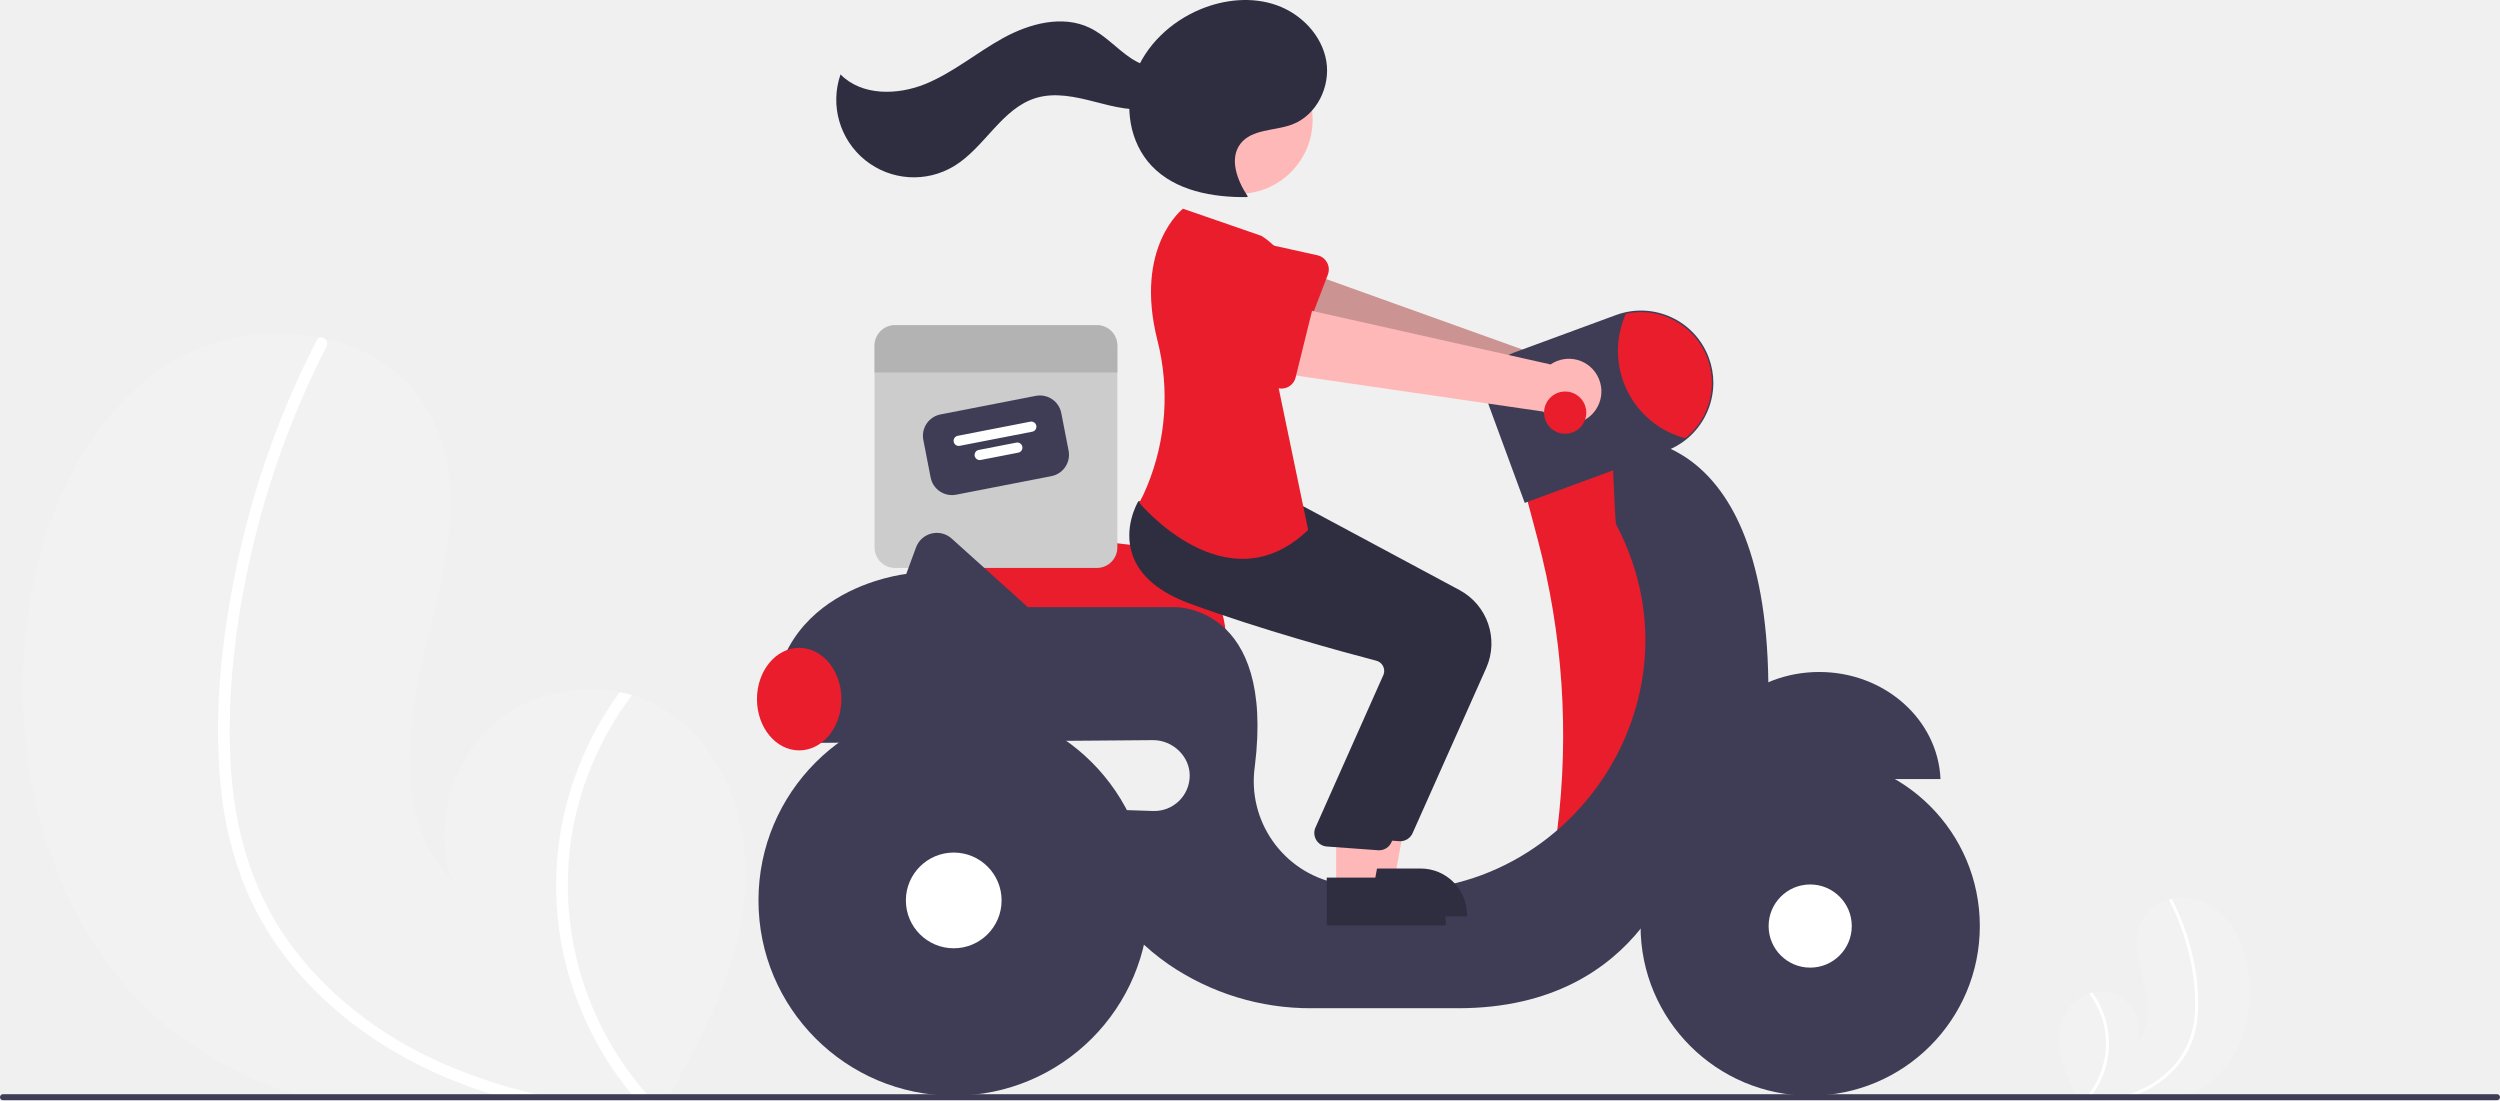
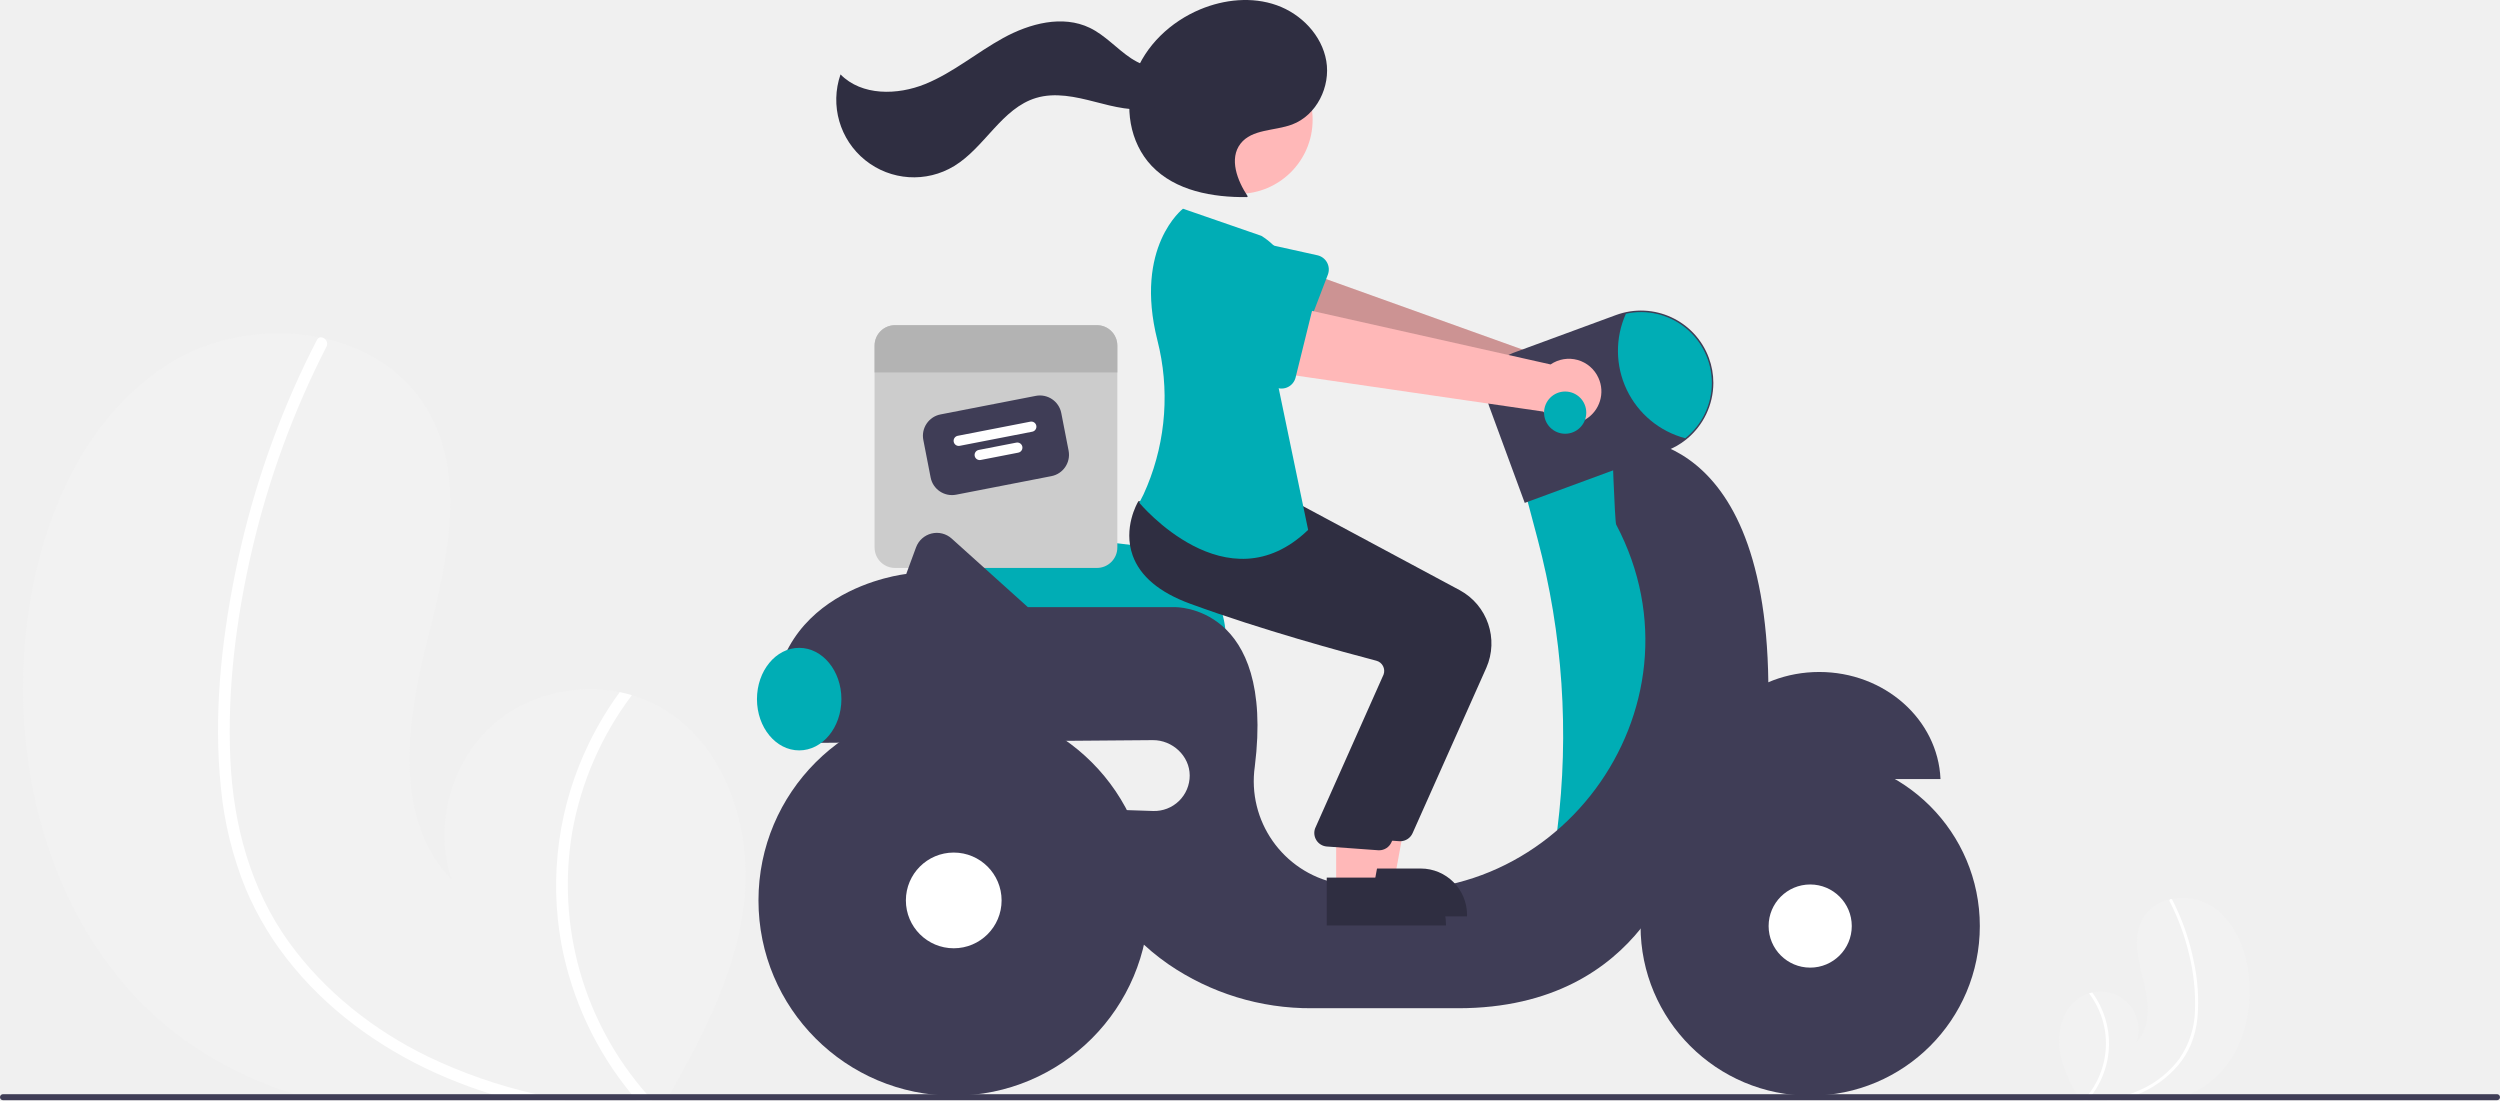
<svg xmlns="http://www.w3.org/2000/svg" id="b9b3c72a-3b99-4e28-aee4-7b73d40b397f" data-name="Layer 1" width="829" height="364.829" viewBox="0 0 829 364.829">
  <path d="M432.13,567.974c-2.85,22.33-13.33,42.76-24.51,62.44-.37.67-.75,1.33-1.14,2H290.28c-2.35-.61-4.67-1.28-6.98-2a127.027,127.027,0,0,1-36.69-18.05c-42.75-30.8-59.2-89-51.77-141.15,4.62-32.4,18.84-65.48,46.53-82.93,14.62-9.23,33.4-12.23,50.23-8.8.44.08.88.18,1.33.27,14.48,3.26,27.38,11.36,34.72,24.41,13.2,23.45,5.34,52.5-1.15,78.6-6.47,26.1-9.98,57.34,8.8,76.59-6.2-18.25-.08-40.02,14.73-52.36,11.19-9.31,26.77-12.8,40.98-9.91,1.36.29,2.7.62,4.02,1.02a44.598,44.598,0,0,1,9.17,3.84C426.35,514.315,435.32,542.805,432.13,567.974Z" transform="translate(-185.5 -267.5855)" fill="#f2f2f2" />
  <path d="M363.23,630.414c3.22.75,6.45,1.41,9.7,2H355.36c-2.3-.62-4.59-1.28-6.86-2q-7.485-2.34-14.74-5.37c-19.4-8.14-37.27-20.36-50.79-36.62a103.371,103.371,0,0,1-16.02-26.17,118.856,118.856,0,0,1-8.2-33.49c-2.45-23.6.05-47.85,4.72-71.03a296.451,296.451,0,0,1,23.16-69.47q1.905-3.975,3.94-7.9a1.542,1.542,0,0,1,1.03-.88,1.777,1.777,0,0,1,1.33.27,2.106,2.106,0,0,1,.83,2.78,293.039,293.039,0,0,0-24.58,66.96c-5.32,22.67-8.34,46.39-7.31,69.7.98,21.78,6.67,43.2,19.58,61.01,11.79,16.26,28.07,29.08,46.08,37.81A169.131,169.131,0,0,0,363.23,630.414Z" transform="translate(-185.5 -267.5855)" fill="#fff" />
  <path d="M401.79,632.414h-5.18c-.58-.66-1.14-1.33-1.69-2a110.411,110.411,0,0,1-23.24-49.66,107.734,107.734,0,0,1,9.29-67.05,110.241,110.241,0,0,1,10.04-16.62c1.36.29,2.7.62,4.02,1.02a106.056,106.056,0,0,0-19.77,45.34A105.095,105.095,0,0,0,400,630.414C400.58,631.084,401.18,631.755,401.79,632.414Z" transform="translate(-185.5 -267.5855)" fill="#fff" />
  <path d="M868.429,615.408c.752,5.893,3.518,11.285,6.469,16.479.098.177.198.351.301.528h30.667c.62-.161,1.232-.338,1.842-.528a33.525,33.525,0,0,0,9.683-4.764c11.283-8.129,15.624-23.489,13.663-37.252-1.219-8.551-4.972-17.281-12.28-21.887a18.437,18.437,0,0,0-13.257-2.322c-.116.021-.232.048-.351.071a13.68,13.68,0,0,0-9.163,6.442c-3.484,6.189-1.409,13.856.303,20.744,1.708,6.888,2.634,15.133-2.322,20.214a12.644,12.644,0,0,0-14.703-16.434c-.359.077-.713.164-1.061.269a11.771,11.771,0,0,0-2.42,1.013C869.955,601.246,867.587,608.765,868.429,615.408Z" transform="translate(-185.5 -267.5855)" fill="#f2f2f2" />
  <path d="M886.613,631.887c-.85.198-1.702.372-2.56.528h4.637c.607-.164,1.211-.338,1.81-.528q1.976-.618,3.89-1.417a34.9,34.9,0,0,0,13.404-9.665,27.282,27.282,0,0,0,4.228-6.907,31.368,31.368,0,0,0,2.164-8.839,62.858,62.858,0,0,0-1.246-18.746,78.238,78.238,0,0,0-6.112-18.334q-.503-1.049-1.04-2.085a.407.407,0,0,0-.272-.232.469.469,0,0,0-.351.071.556.556,0,0,0-.219.734,77.338,77.338,0,0,1,6.487,17.672,68.022,68.022,0,0,1,1.929,18.395,29.351,29.351,0,0,1-5.168,16.102,32.486,32.486,0,0,1-12.161,9.979A44.637,44.637,0,0,1,886.613,631.887Z" transform="translate(-185.5 -267.5855)" fill="#fff" />
  <path d="M876.437,632.415h1.367c.153-.174.301-.351.446-.528a29.14,29.14,0,0,0,6.134-13.106,28.433,28.433,0,0,0-2.452-17.696,29.095,29.095,0,0,0-2.65-4.386c-.359.077-.713.164-1.061.269a27.99,27.99,0,0,1,5.218,11.966,27.737,27.737,0,0,1-6.529,22.953C876.756,632.064,876.598,632.24,876.437,632.415Z" transform="translate(-185.5 -267.5855)" fill="#fff" />
-   <path d="M592.01,480.094h-95.981L495.011,450.583a8.86,8.86,0,0,1,9.931-9.099l55.854,6.839h.007a31.291,31.291,0,0,1,31.206,31.27Z" transform="translate(-185.5 -267.5855)" fill="#ea1d2c" />
+   <path d="M592.01,480.094h-95.981L495.011,450.583a8.86,8.86,0,0,1,9.931-9.099l55.854,6.839h.007a31.291,31.291,0,0,1,31.206,31.27Z" transform="translate(-185.5 -267.5855)" fill="#00ADB5" />
  <path d="M549.231,375.414H482.289a6.777,6.777,0,0,0-6.779,6.779v66.942a6.777,6.777,0,0,0,6.779,6.779h66.942a6.777,6.777,0,0,0,6.779-6.779V382.193A6.777,6.777,0,0,0,549.231,375.414Z" transform="translate(-185.5 -267.5855)" fill="#ccc" />
  <path d="M534.154,425.471l-31.606,6.155a7.211,7.211,0,0,1-8.447-5.693L491.672,413.457a7.211,7.211,0,0,1,5.693-8.447l31.606-6.155a7.211,7.211,0,0,1,8.447,5.693l2.43,12.476A7.211,7.211,0,0,1,534.154,425.471Z" transform="translate(-185.5 -267.5855)" fill="#3f3d56" />
  <path d="M527.831,410.732l-24.121,4.697a1.695,1.695,0,0,1-.648-3.327l24.121-4.697a1.695,1.695,0,0,1,.648,3.327Z" transform="translate(-185.5 -267.5855)" fill="#fff" />
  <path d="M523.143,417.688l-12.476,2.43a1.695,1.695,0,0,1-.648-3.327l12.476-2.43a1.695,1.695,0,1,1,.648,3.327Z" transform="translate(-185.5 -267.5855)" fill="#fff" />
  <path d="M556.01,382.193v8.897h-80.5v-8.897a6.777,6.777,0,0,1,6.779-6.779h66.942A6.777,6.777,0,0,1,556.01,382.193Z" transform="translate(-185.5 -267.5855)" fill="#b3b3b3" />
  <path d="M716.761,393.877a10.743,10.743,0,0,0-15.193-6.365l-92.097-33.043-4.056,23.007,91.803,25.245a10.801,10.801,0,0,0,19.543-8.845Z" transform="translate(-185.5 -267.5855)" fill="#ffb8b8" />
  <path d="M716.761,393.877a10.743,10.743,0,0,0-15.193-6.365l-92.097-33.043-4.056,23.007,91.803,25.245a10.801,10.801,0,0,0,19.543-8.845Z" transform="translate(-185.5 -267.5855)" opacity="0.2" />
-   <path d="M625.817,358.662l-8.697,22.72a4.817,4.817,0,0,1-6.861,2.476l-21.136-11.896a13.377,13.377,0,0,1,9.637-24.959l23.602,5.235a4.817,4.817,0,0,1,3.454,6.424Z" transform="translate(-185.5 -267.5855)" fill="#ea1d2c" />
-   <path d="M724.01,414.914l-33,15,4.333,16.311a253.735,253.735,0,0,1,6.54,96.65v0l24.128,5.039,20-51-7-58Z" transform="translate(-185.5 -267.5855)" fill="#ea1d2c" />
+   <path d="M625.817,358.662l-8.697,22.72a4.817,4.817,0,0,1-6.861,2.476l-21.136-11.896a13.377,13.377,0,0,1,9.637-24.959l23.602,5.235a4.817,4.817,0,0,1,3.454,6.424Z" transform="translate(-185.5 -267.5855)" fill="#00ADB5" />
+   <path d="M724.01,414.914l-33,15,4.333,16.311a253.735,253.735,0,0,1,6.54,96.65v0l24.128,5.039,20-51-7-58Z" transform="translate(-185.5 -267.5855)" fill="#00ADB5" />
  <path d="M788.76,490.414c-21.682,0-39.352,15.762-40.209,35.5h80.418C828.111,506.176,810.442,490.414,788.76,490.414Z" transform="translate(-185.5 -267.5855)" fill="#3f3d56" />
  <path d="M771.881,493.816c-1.128-89.098-51.872-80.902-51.872-80.902s.949,27.733,1.405,28.596c32.335,61.18-21.03,132.904-88.96,119.709q-1.921-.373-3.691-.757a34.581,34.581,0,0,1-27.163-38.763c6.692-53.736-26.591-52.785-26.591-52.785H526.343l-25.273-22.746a7.347,7.347,0,0,0-11.809,2.921l-3.251,8.825s-48,5-44,52h14.84a29.967,29.967,0,0,0,.16,4l110.751-.9c6.492-.053,12.222,5.208,12.249,11.7a11.753,11.753,0,0,1-12.144,11.796l-17.855-.595c-5.5,24.5,8,41,22.875,51.375a83.148,83.148,0,0,0,47.618,14.625h48.507c63,0,74-53,74-53C776.01,534.914,771.881,493.816,771.881,493.816Z" transform="translate(-185.5 -267.5855)" fill="#3f3d56" />
  <circle cx="600.26" cy="307.079" r="56.25" fill="#3f3d56" />
  <circle cx="600.26" cy="307.079" r="13.787" fill="#fff" />
  <circle cx="316.26" cy="298.579" r="64.75" fill="#3f3d56" />
  <circle cx="316.26" cy="298.579" r="15.87" fill="#fff" />
  <path d="M691.104,434.347,679.23,402.097a13.638,13.638,0,0,1,8.087-17.511l34.04-12.531a23.998,23.998,0,0,1,30.812,14.227,23.845,23.845,0,0,1,1.481,8.292,24.189,24.189,0,0,1-8.988,18.73,23.813,23.813,0,0,1-6.72,3.789Z" transform="translate(-185.5 -267.5855)" fill="#3f3d56" />
-   <path d="M753.15,394.574a23.549,23.549,0,0,1-8.8,18.34,29.988,29.988,0,0,1-19.7-41.3,23.505,23.505,0,0,1,28.5,22.96Z" transform="translate(-185.5 -267.5855)" fill="#ea1d2c" />
-   <ellipse cx="265.01" cy="231.829" rx="14" ry="17" fill="#ea1d2c" />
+   <path d="M753.15,394.574a23.549,23.549,0,0,1-8.8,18.34,29.988,29.988,0,0,1-19.7-41.3,23.505,23.505,0,0,1,28.5,22.96Z" transform="translate(-185.5 -267.5855)" fill="#00ADB5" />
+   <ellipse cx="265.01" cy="231.829" rx="14" ry="17" fill="#00ADB5" />
  <polygon points="450.071 292.005 462.331 292.005 468.164 260.208 450.069 260.209 450.071 292.005" fill="#ffb8b8" />
  <path d="M632.444,555.588l24.144-.001h.001a15.386,15.386,0,0,1,15.386,15.386v.5l-39.531.001Z" transform="translate(-185.5 -267.5855)" fill="#2f2e41" />
  <path d="M649.801,546.54q-.214,0-.43-.021l-16.967-1.235a4.5,4.5,0,0,1-3.809-6.029l22.707-51.015a3.498,3.498,0,0,0-.196-2.799,3.451,3.451,0,0,0-2.211-1.76c-10.677-2.791-38.072-10.223-61.786-18.918-10.16-3.726-16.559-9.109-19.019-16.002-3.243-9.087,1.555-17.374,1.76-17.722l.161-.272,22.315,2.028,24.191,2.058,53.013,28.428a20.086,20.086,0,0,1,8.819,25.784L653.908,543.873A4.497,4.497,0,0,1,649.801,546.54Z" transform="translate(-185.5 -267.5855)" fill="#2f2e41" />
  <circle cx="410.705" cy="39.72" r="24.561" fill="#ffb8b8" />
  <polygon points="443.071 295.005 455.331 295.005 461.164 263.208 443.069 263.209 443.071 295.005" fill="#ffb8b8" />
  <path d="M625.444,558.588l24.144-.001h.001a15.386,15.386,0,0,1,15.386,15.386v.5l-39.531.001Z" transform="translate(-185.5 -267.5855)" fill="#2f2e41" />
  <path d="M642.801,549.54q-.214,0-.43-.021l-16.967-1.235a4.5,4.5,0,0,1-3.809-6.029l22.707-51.015a3.498,3.498,0,0,0-.196-2.799,3.451,3.451,0,0,0-2.211-1.76c-10.677-2.791-38.072-10.223-61.786-18.918-10.16-3.726-16.559-9.109-19.019-16.002-3.243-9.087,1.555-17.374,1.76-17.722l.161-.272,22.315,2.028,24.191,2.058,53.013,28.428a20.086,20.086,0,0,1,8.819,25.784L646.908,546.873A4.497,4.497,0,0,1,642.801,549.54Z" transform="translate(-185.5 -267.5855)" fill="#2f2e41" />
-   <path d="M603.78,345.794l-26-9s-16.322,12.54-8.481,43.649a77.012,77.012,0,0,1-3.4,48.32,49.779,49.779,0,0,1-2.619,5.531s29,35,56,9l-10.5-50.5S625.28,359.294,603.78,345.794Z" transform="translate(-185.5 -267.5855)" fill="#ea1d2c" />
+   <path d="M603.78,345.794l-26-9s-16.322,12.54-8.481,43.649a77.012,77.012,0,0,1-3.4,48.32,49.779,49.779,0,0,1-2.619,5.531s29,35,56,9l-10.5-50.5S625.28,359.294,603.78,345.794Z" transform="translate(-185.5 -267.5855)" fill="#00ADB5" />
  <path d="M599.255,332.702c-3.496-5.232-6.254-12.488-2.406-17.466,3.799-4.914,11.292-4.19,17.111-6.365,8.104-3.029,12.804-12.549,11.338-21.076s-8.31-15.594-16.464-18.486-17.348-1.951-25.333,1.379c-9.829,4.1-18.261,12.03-21.797,22.076s-1.646,22.108,5.689,29.83c7.864,8.278,20.206,10.485,31.623,10.351" transform="translate(-185.5 -267.5855)" fill="#2f2e41" />
  <path d="M576.408,288.069c-4.405,3.586-11.125,1.993-15.854-1.154s-8.565-7.628-13.681-10.096c-9.019-4.35-19.924-1.458-28.702,3.36s-16.559,11.475-25.831,15.256-21.104,3.968-28.125-3.172a25.732,25.732,0,0,0,37.71,30.371c10.159-6.188,15.771-19.164,27.166-22.579,6.306-1.89,13.076-.368,19.449,1.281s13.018,3.43,19.449,2.027,12.447-7.183,11.629-13.715Z" transform="translate(-185.5 -267.5855)" fill="#2f2e41" />
  <path d="M715.538,392.877a10.743,10.743,0,0,0-15.863-4.442L604.206,367.008l-1.187,23.332,94.217,13.726a10.801,10.801,0,0,0,18.302-11.189Z" transform="translate(-185.5 -267.5855)" fill="#ffb8b8" />
-   <path d="M620.945,369.151l-5.827,23.62a4.817,4.817,0,0,1-6.503,3.303l-22.443-9.198a13.377,13.377,0,0,1,6.484-25.957l24.068,2.283a4.817,4.817,0,0,1,4.22,5.949Z" transform="translate(-185.5 -267.5855)" fill="#ea1d2c" />
-   <circle cx="519.01" cy="136.829" r="7" fill="#ea1d2c" />
+   <path d="M620.945,369.151l-5.827,23.62a4.817,4.817,0,0,1-6.503,3.303l-22.443-9.198a13.377,13.377,0,0,1,6.484-25.957l24.068,2.283a4.817,4.817,0,0,1,4.22,5.949Z" transform="translate(-185.5 -267.5855)" fill="#00ADB5" />
+   <circle cx="519.01" cy="136.829" r="7" fill="#00ADB5" />
  <path d="M1014.5,631.414a1.003,1.003,0,0,1-1,1h-827a1,1,0,0,1,0-2h827A1.003,1.003,0,0,1,1014.5,631.414Z" transform="translate(-185.5 -267.5855)" fill="#3f3d56" />
</svg>
